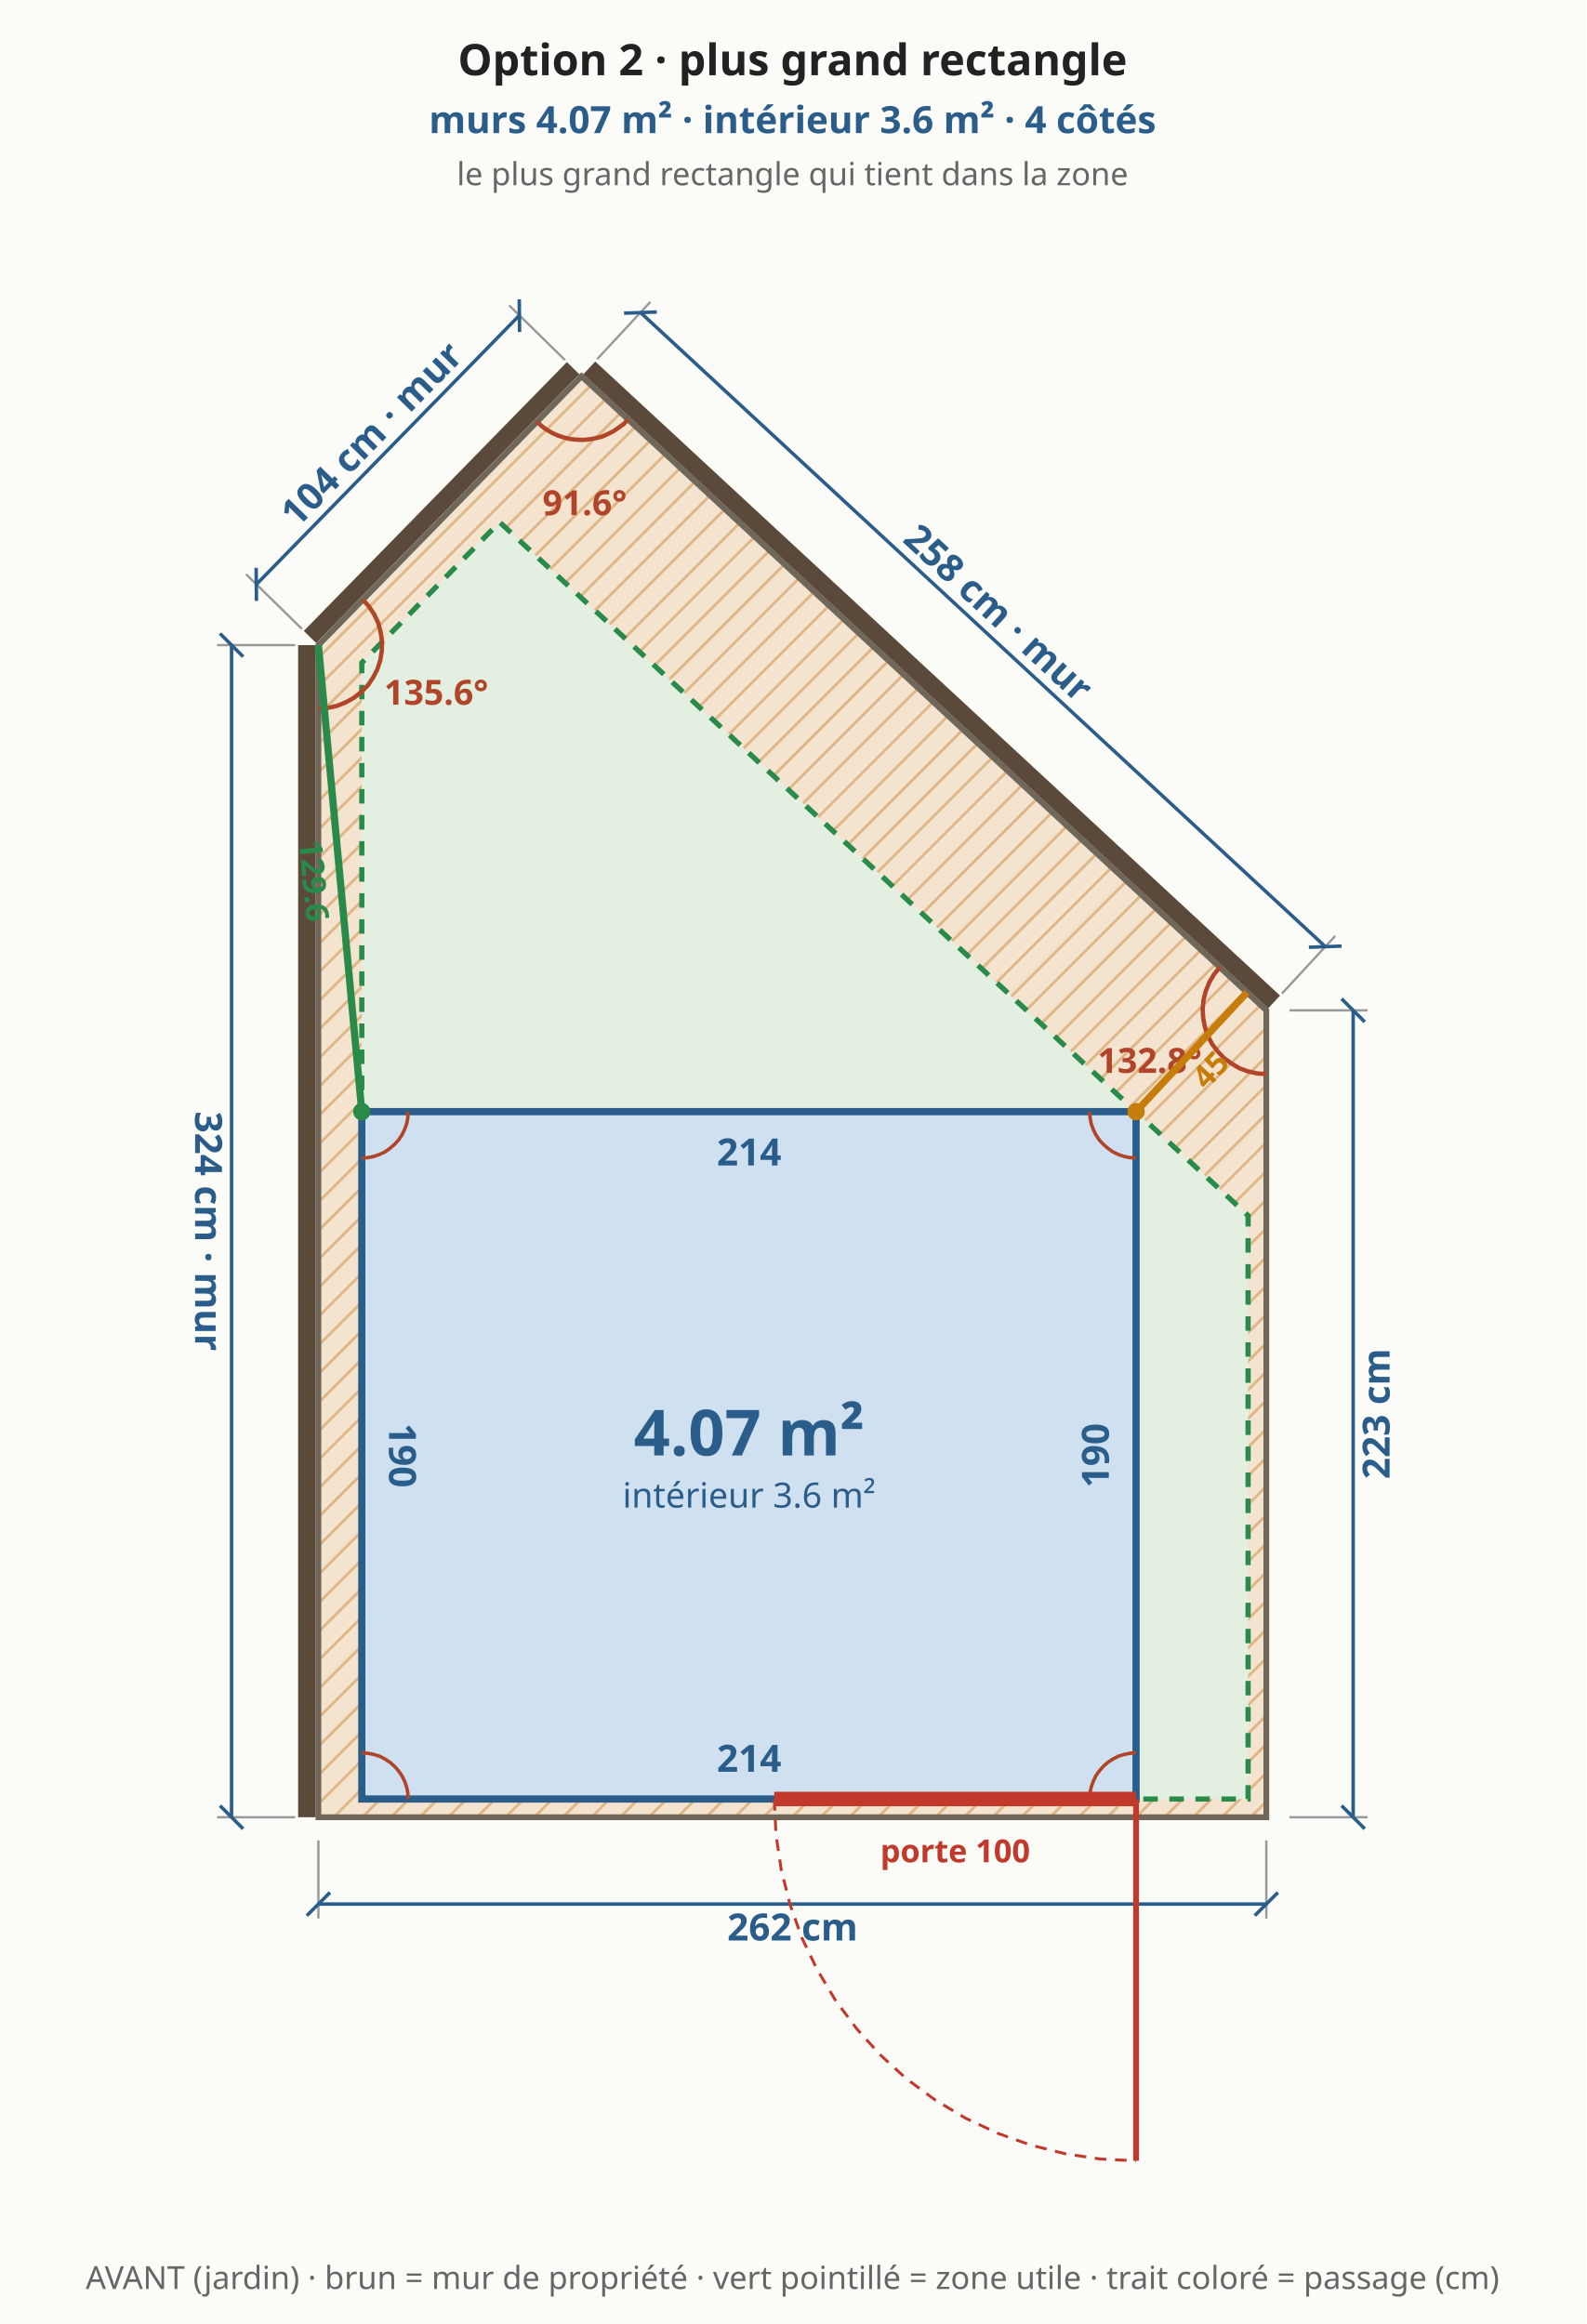
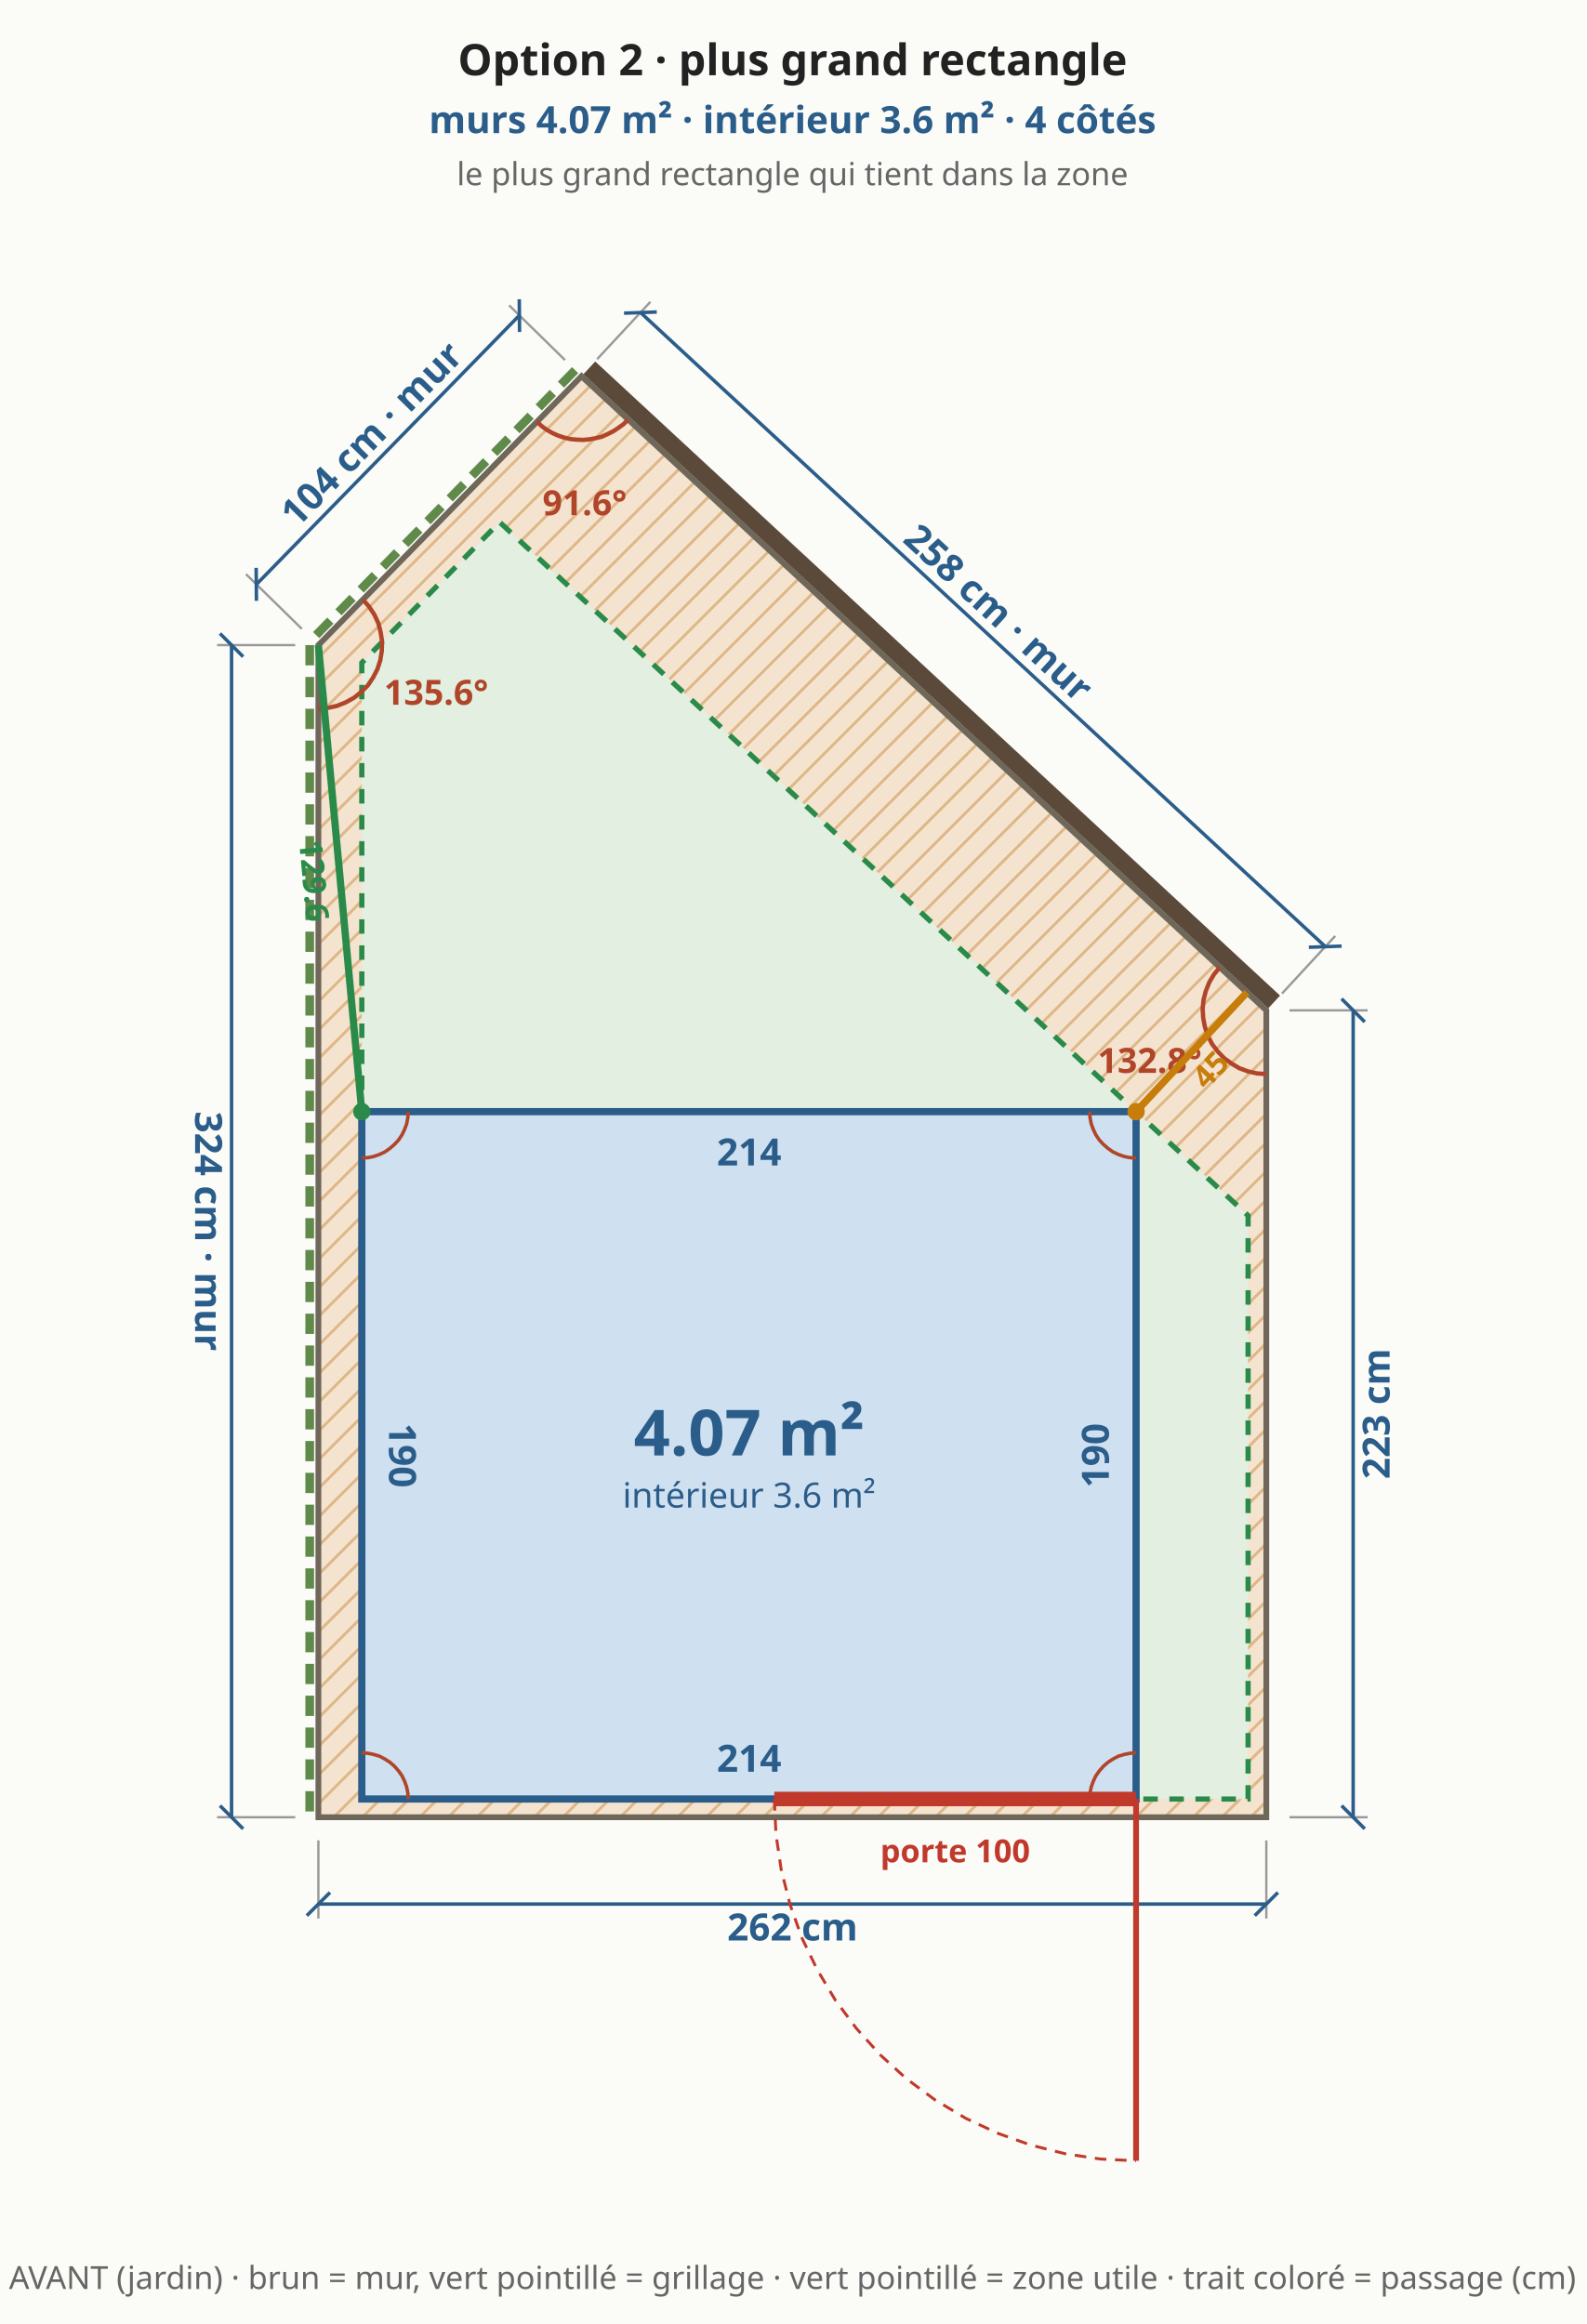
<svg xmlns="http://www.w3.org/2000/svg" viewBox="0 0 548 803" font-family="system-ui,sans-serif" font-size="13">
  <rect width="548" height="803" fill="#fbfbf8" />
  <defs>
    <pattern id="bande" width="7" height="7" patternUnits="userSpaceOnUse" patternTransform="rotate(45)">
      <rect width="7" height="7" fill="#f3e3cf" />
      <line x1="0" y1="0" x2="0" y2="7" stroke="#e0b98a" stroke-width="2" />
    </pattern>
  </defs>
  <polygon points="110.0,627.9 437.5,627.9 437.5,349.1 200.9,130.0 110.0,222.9" fill="url(#bande)" stroke="#6f675a" stroke-width="2" />
  <polygon points="125.0,621.6 431.2,621.6 431.2,420.0 172.6,180.4 125.0,229.0" fill="#e3efe0" stroke="#2a8a4a" stroke-width="1.8" stroke-dasharray="5 4" />
  <line x1="110.0" y1="635.9" x2="110.0" y2="662.9" stroke="#999" stroke-width="0.8" />
  <line x1="437.5" y1="635.9" x2="437.5" y2="662.9" stroke="#999" stroke-width="0.8" />
  <line x1="110.0" y1="657.9" x2="437.5" y2="657.9" stroke="#2b5d8a" stroke-width="1.2" />
  <line x1="106.0" y1="661.9" x2="114.0" y2="653.9" stroke="#2b5d8a" stroke-width="1.2" />
  <line x1="433.5" y1="661.9" x2="441.5" y2="653.9" stroke="#2b5d8a" stroke-width="1.2" />
  <text x="273.8" y="665.9" text-anchor="middle" dominant-baseline="middle" fill="#2b5d8a" font-size="13" font-weight="bold" transform="rotate(0.0 273.8 665.9)">262 cm</text>
  <line x1="445.5" y1="627.9" x2="472.5" y2="627.9" stroke="#999" stroke-width="0.8" />
  <line x1="445.5" y1="349.1" x2="472.5" y2="349.1" stroke="#999" stroke-width="0.8" />
  <line x1="467.5" y1="627.9" x2="467.5" y2="349.1" stroke="#2b5d8a" stroke-width="1.2" />
  <line x1="471.5" y1="631.9" x2="463.5" y2="623.9" stroke="#2b5d8a" stroke-width="1.2" />
  <line x1="471.5" y1="353.1" x2="463.5" y2="345.1" stroke="#2b5d8a" stroke-width="1.2" />
  <text x="475.5" y="488.5" text-anchor="middle" dominant-baseline="middle" fill="#2b5d8a" font-size="13" font-weight="bold" transform="rotate(-90.0 475.5 488.5)">223 cm</text>
  <line x1="440.2" y1="346.2" x2="203.6" y2="127.1" stroke="#5b4a3a" stroke-width="6" />
  <line x1="442.9" y1="343.3" x2="461.3" y2="323.4" stroke="#999" stroke-width="0.8" />
  <line x1="206.3" y1="124.1" x2="224.7" y2="104.3" stroke="#999" stroke-width="0.8" />
  <line x1="457.9" y1="327.1" x2="221.3" y2="108.0" stroke="#2b5d8a" stroke-width="1.2" />
  <line x1="463.5" y1="326.9" x2="452.2" y2="327.3" stroke="#2b5d8a" stroke-width="1.2" />
  <line x1="226.9" y1="107.8" x2="215.6" y2="108.2" stroke="#2b5d8a" stroke-width="1.2" />
  <text x="345.0" y="211.7" text-anchor="middle" dominant-baseline="middle" fill="#2b5d8a" font-size="13" font-weight="bold" transform="rotate(42.8 345.0 211.7)">258 cm · mur</text>
-   <line x1="198.0" y1="127.2" x2="107.1" y2="220.1" stroke="#5b4a3a" stroke-width="6" />
+   <line x1="198.7" y1="127.9" x2="107.9" y2="220.8" stroke="#5f8a4a" stroke-width="3" stroke-dasharray="7 4" />
  <line x1="195.2" y1="124.4" x2="175.9" y2="105.5" stroke="#999" stroke-width="0.8" />
  <line x1="104.3" y1="217.3" x2="85.0" y2="198.4" stroke="#999" stroke-width="0.8" />
  <line x1="179.4" y1="109.0" x2="88.6" y2="201.9" stroke="#2b5d8a" stroke-width="1.2" />
  <line x1="179.4" y1="103.4" x2="179.5" y2="114.7" stroke="#2b5d8a" stroke-width="1.2" />
  <line x1="88.5" y1="196.2" x2="88.6" y2="207.6" stroke="#2b5d8a" stroke-width="1.2" />
  <text x="128.3" y="149.9" text-anchor="middle" dominant-baseline="middle" fill="#2b5d8a" font-size="13" font-weight="bold" transform="rotate(-45.6 128.3 149.9)">104 cm · mur</text>
-   <line x1="106.0" y1="222.9" x2="106.0" y2="627.9" stroke="#5b4a3a" stroke-width="6" />
+   <line x1="107.0" y1="222.9" x2="107.0" y2="627.9" stroke="#5f8a4a" stroke-width="3" stroke-dasharray="7 4" />
  <line x1="102.0" y1="222.9" x2="75.0" y2="222.9" stroke="#999" stroke-width="0.8" />
  <line x1="102.0" y1="627.9" x2="75.0" y2="627.9" stroke="#999" stroke-width="0.8" />
  <line x1="80.0" y1="222.9" x2="80.0" y2="627.9" stroke="#2b5d8a" stroke-width="1.2" />
  <line x1="76.0" y1="218.9" x2="84.0" y2="226.9" stroke="#2b5d8a" stroke-width="1.2" />
  <line x1="76.0" y1="623.9" x2="84.0" y2="631.9" stroke="#2b5d8a" stroke-width="1.2" />
  <text x="72.0" y="425.4" text-anchor="middle" dominant-baseline="middle" fill="#2b5d8a" font-size="13" font-weight="bold" transform="rotate(90.0 72.0 425.4)">324 cm · mur</text>
  <polyline points="421.4,334.2 419.4,336.7 417.8,339.4 416.6,342.4 415.8,345.5 415.5,348.6 415.7,351.8 416.3,354.9 417.3,357.9 418.8,360.8 420.7,363.3 422.9,365.6 425.5,367.5 428.2,369.1 431.2,370.2 434.3,370.9 437.5,371.1" fill="none" stroke="#b0452a" stroke-width="1.5" />
  <text x="397.2" y="370.7" text-anchor="middle" fill="#b0452a" font-size="12" font-weight="bold">132.8°</text>
  <polyline points="185.5,145.7 187.1,147.2 188.9,148.5 190.8,149.6 192.8,150.5 194.9,151.2 197.0,151.7 199.2,151.9 201.4,152.0 203.6,151.8 205.8,151.4 207.9,150.9 209.9,150.0 211.9,149.0 213.7,147.8 215.5,146.5 217.0,144.9" fill="none" stroke="#b0452a" stroke-width="1.5" />
  <text x="202.0" y="178.0" text-anchor="middle" fill="#b0452a" font-size="12" font-weight="bold">91.6°</text>
  <polyline points="110.0,244.9 113.2,244.6 116.4,243.9 119.4,242.7 122.3,241.1 124.8,239.1 127.1,236.8 128.9,234.1 130.4,231.2 131.4,228.1 131.9,224.9 132.0,221.6 131.5,218.4 130.7,215.3 129.3,212.3 127.5,209.6 125.4,207.2" fill="none" stroke="#b0452a" stroke-width="1.5" />
  <text x="150.7" y="243.5" text-anchor="middle" fill="#b0452a" font-size="12" font-weight="bold">135.6°</text>
  <polygon points="125.0,621.6 392.5,621.6 392.5,384.1 125.0,384.1" fill="#cfe0f1" stroke="#2b5d8a" stroke-width="2.5" />
  <text x="258.8" y="607.6" text-anchor="middle" dominant-baseline="middle" fill="#2b5d8a" font-size="13" font-weight="bold" transform="rotate(0.0 258.8 607.6)">214</text>
  <text x="378.5" y="502.9" text-anchor="middle" dominant-baseline="middle" fill="#2b5d8a" font-size="13" font-weight="bold" transform="rotate(-90.0 378.5 502.9)">190</text>
  <text x="258.8" y="398.1" text-anchor="middle" dominant-baseline="middle" fill="#2b5d8a" font-size="13" font-weight="bold" transform="rotate(0.0 258.8 398.1)">214</text>
  <text x="139.0" y="502.9" text-anchor="middle" dominant-baseline="middle" fill="#2b5d8a" font-size="13" font-weight="bold" transform="rotate(90.0 139.0 502.9)">190</text>
  <polyline points="141.0,621.6 140.9,619.5 140.5,617.5 139.8,615.5 138.9,613.6 137.7,611.9 136.3,610.3 134.7,608.9 133.0,607.8 131.1,606.8 129.1,606.2 127.1,605.8 125.0,605.6" fill="none" stroke="#b0452a" stroke-width="1.2" />
  <polyline points="392.5,605.6 390.4,605.8 388.4,606.2 386.4,606.8 384.5,607.8 382.8,608.9 381.2,610.3 379.8,611.9 378.6,613.6 377.7,615.5 377.0,617.5 376.6,619.5 376.5,621.6" fill="none" stroke="#b0452a" stroke-width="1.2" />
  <polyline points="376.5,384.1 376.6,386.2 377.0,388.3 377.7,390.2 378.6,392.1 379.8,393.9 381.2,395.4 382.8,396.8 384.5,398.0 386.4,398.9 388.4,399.6 390.4,400.0 392.5,400.1" fill="none" stroke="#b0452a" stroke-width="1.2" />
  <polyline points="125.0,400.1 127.1,400.0 129.1,399.6 131.1,398.9 133.0,398.0 134.7,396.8 136.3,395.4 137.7,393.9 138.9,392.1 139.8,390.2 140.5,388.3 140.9,386.2 141.0,384.1" fill="none" stroke="#b0452a" stroke-width="1.2" />
  <line x1="267.5" y1="621.6" x2="392.5" y2="621.6" stroke="#c0392b" stroke-width="5" />
  <line x1="392.5" y1="621.6" x2="392.5" y2="746.6" stroke="#c0392b" stroke-width="2" />
  <polyline points="267.5,621.6 268.1,633.9 269.9,646.0 272.9,657.9 277.0,669.5 282.3,680.5 288.6,691.1 295.9,700.9 304.1,710.0 313.2,718.3 323.1,725.6 333.6,731.9 344.7,737.1 356.2,741.2 368.1,744.2 380.2,746.0 392.5,746.6" fill="none" stroke="#c0392b" stroke-width="1" stroke-dasharray="4 3" />
  <text x="330.0" y="639.6" text-anchor="middle" dominant-baseline="middle" fill="#c0392b" font-size="11" font-weight="bold">porte 100</text>
  <line x1="392.5" y1="384.1" x2="430.8" y2="342.9" stroke="#c77d0a" stroke-width="2.5" />
  <circle cx="392.5" cy="384.1" r="3" fill="#c77d0a" />
  <text x="418.2" y="369.6" text-anchor="middle" dominant-baseline="middle" fill="#c77d0a" font-size="11" font-weight="bold" transform="rotate(-47.2 418.2 369.6)">45</text>
  <line x1="125.0" y1="384.1" x2="110.0" y2="222.9" stroke="#2a8a4a" stroke-width="2.5" />
  <circle cx="125.0" cy="384.1" r="3" fill="#2a8a4a" />
  <text x="108.5" y="304.3" text-anchor="middle" dominant-baseline="middle" fill="#2a8a4a" font-size="11" font-weight="bold" transform="rotate(84.7 108.5 304.3)">129.6</text>
  <text x="258.8" y="502.9" text-anchor="middle" fill="#2b5d8a" font-size="22" font-weight="bold">4.07 m²</text>
  <text x="258.8" y="520.9" text-anchor="middle" fill="#2b5d8a" font-size="12" font-weight="normal">intérieur 3.6 m²</text>
  <text x="273.8" y="26.0" text-anchor="middle" fill="#222" font-size="15" font-weight="bold">Option 2 · plus grand rectangle</text>
  <text x="273.8" y="46.0" text-anchor="middle" fill="#2b5d8a" font-size="13" font-weight="bold">murs 4.07 m² · intérieur 3.6 m² · 4 côtés</text>
  <text x="273.8" y="64.0" text-anchor="middle" fill="#666" font-size="11" font-weight="normal">le plus grand rectangle qui tient dans la zone</text>
-   <text x="273.8" y="790.9" text-anchor="middle" fill="#666" font-size="11" font-weight="normal">AVANT (jardin) · brun = mur de propriété · vert pointillé = zone utile · trait coloré = passage (cm)</text>
+   <text x="273.8" y="790.9" text-anchor="middle" fill="#666" font-size="11" font-weight="normal">AVANT (jardin) · brun = mur, vert pointillé = grillage · vert pointillé = zone utile · trait coloré = passage (cm)</text>
</svg>
